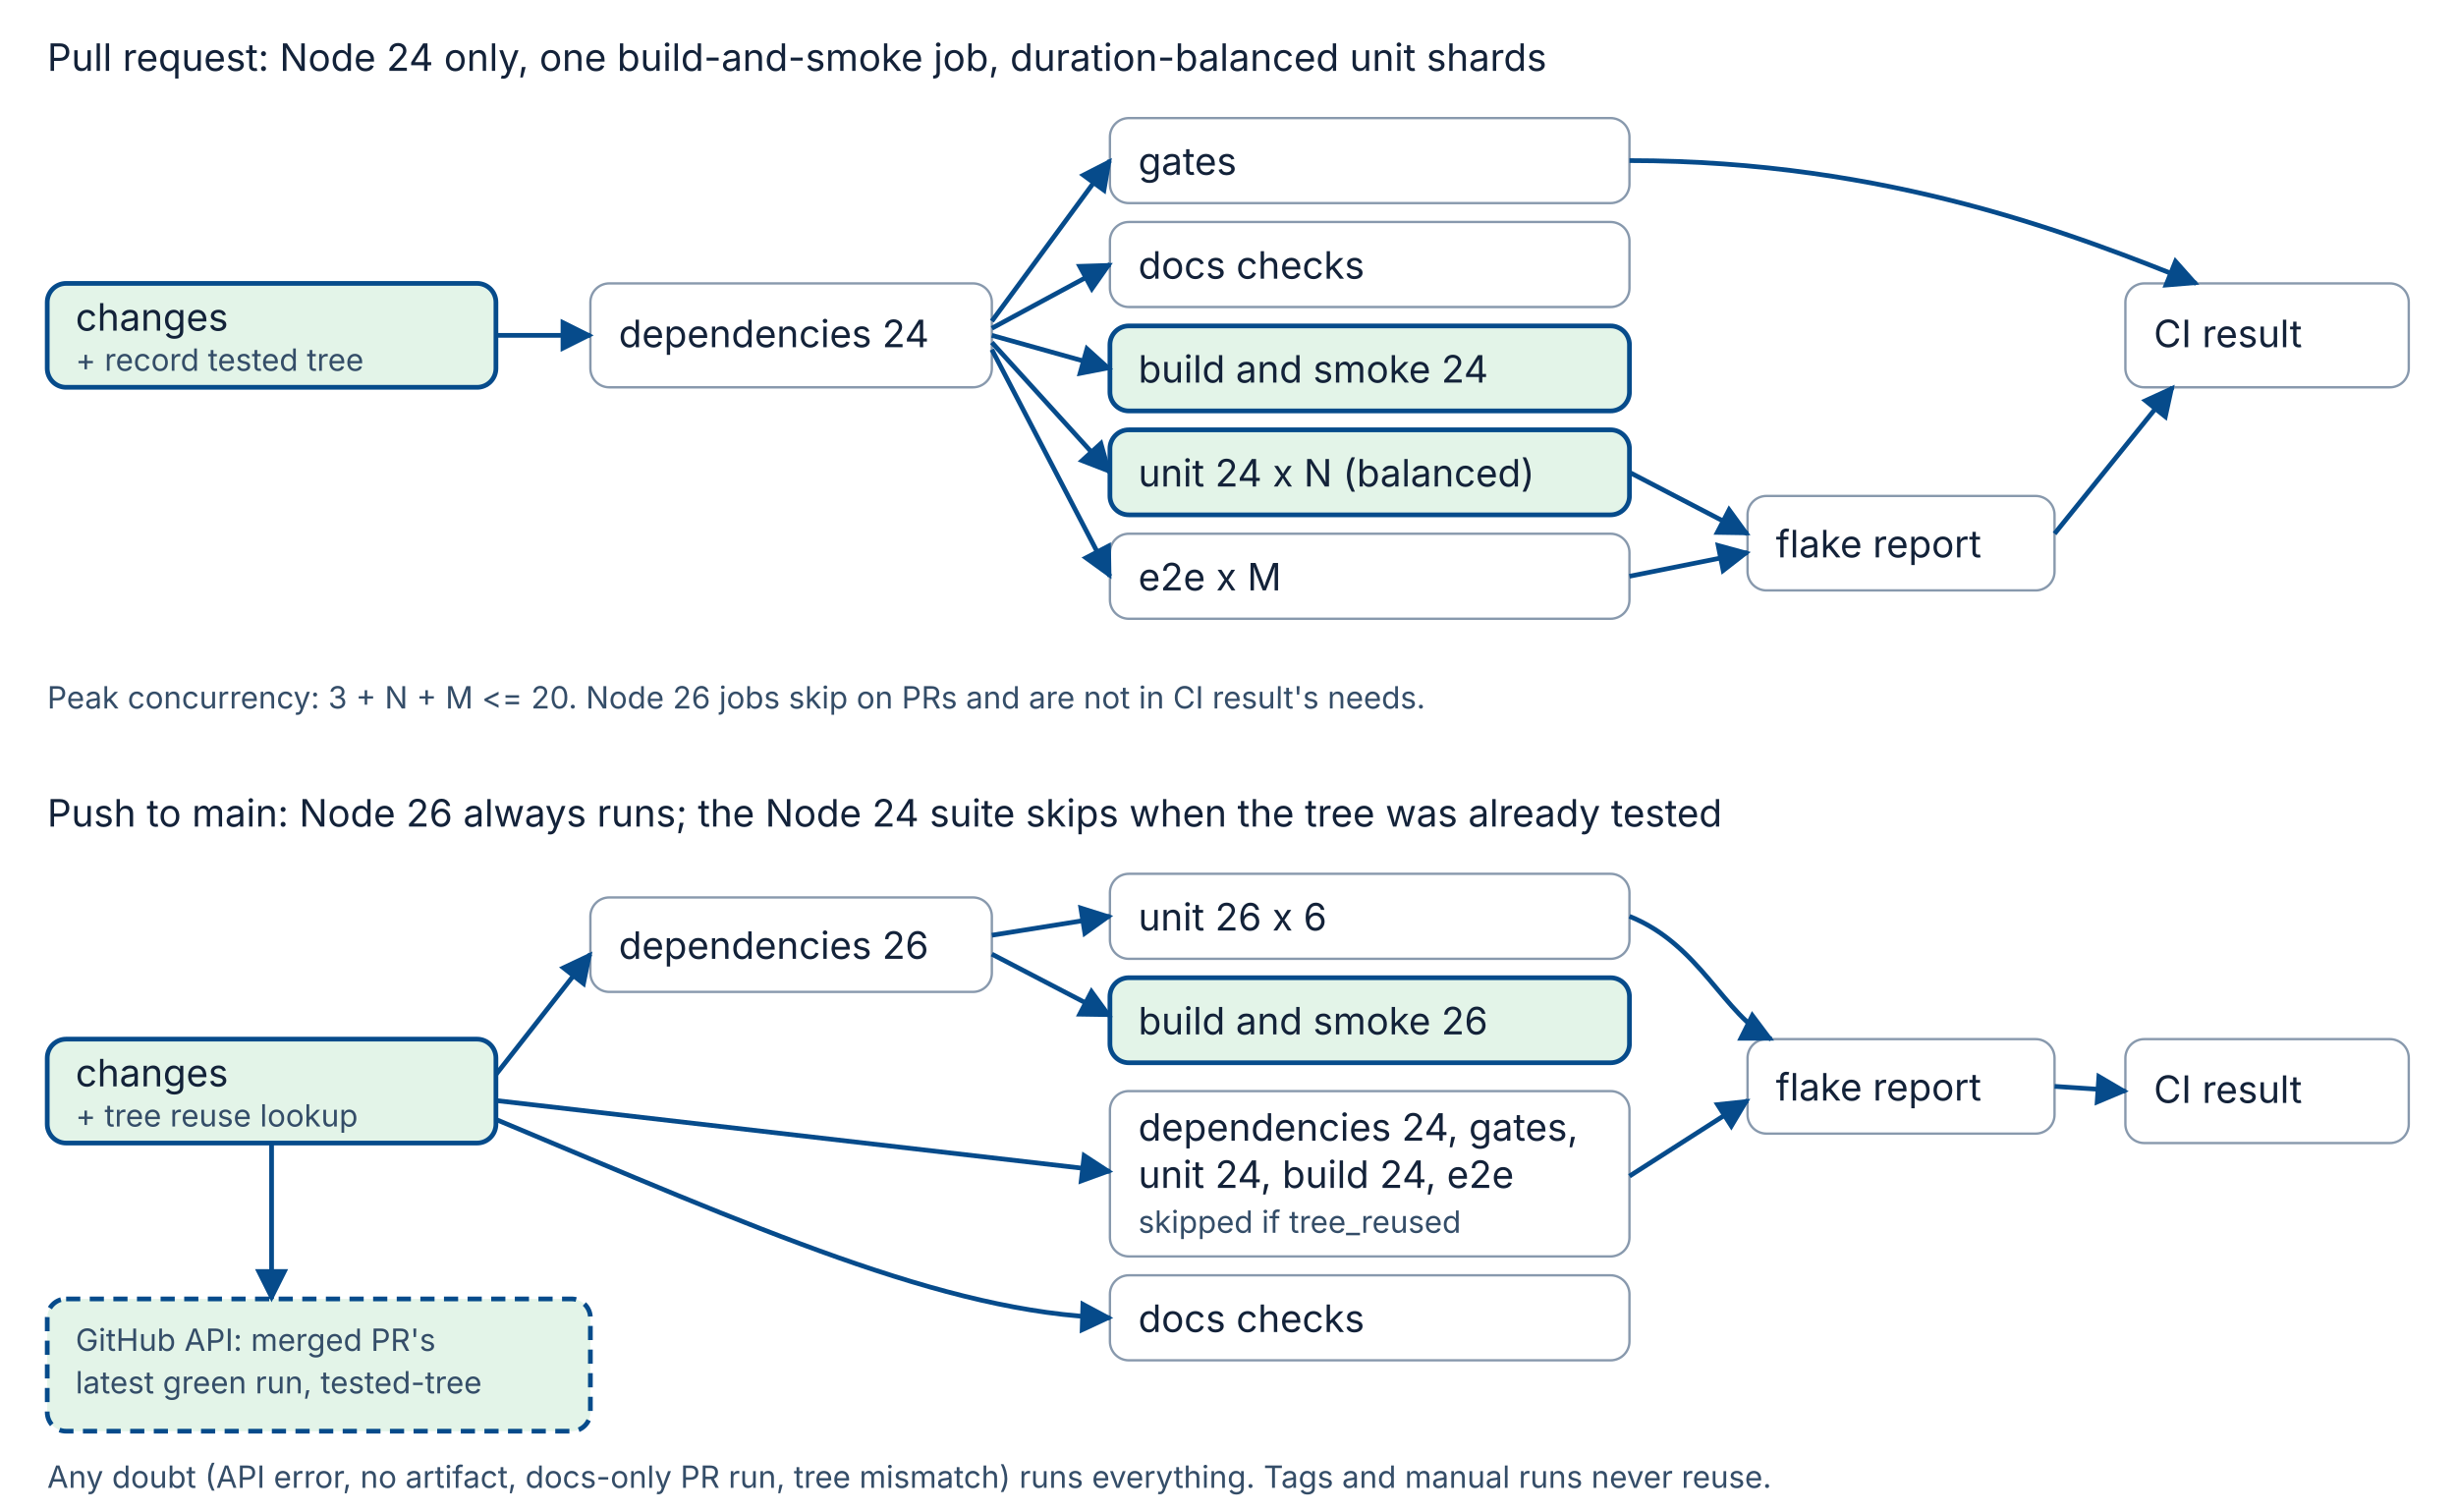
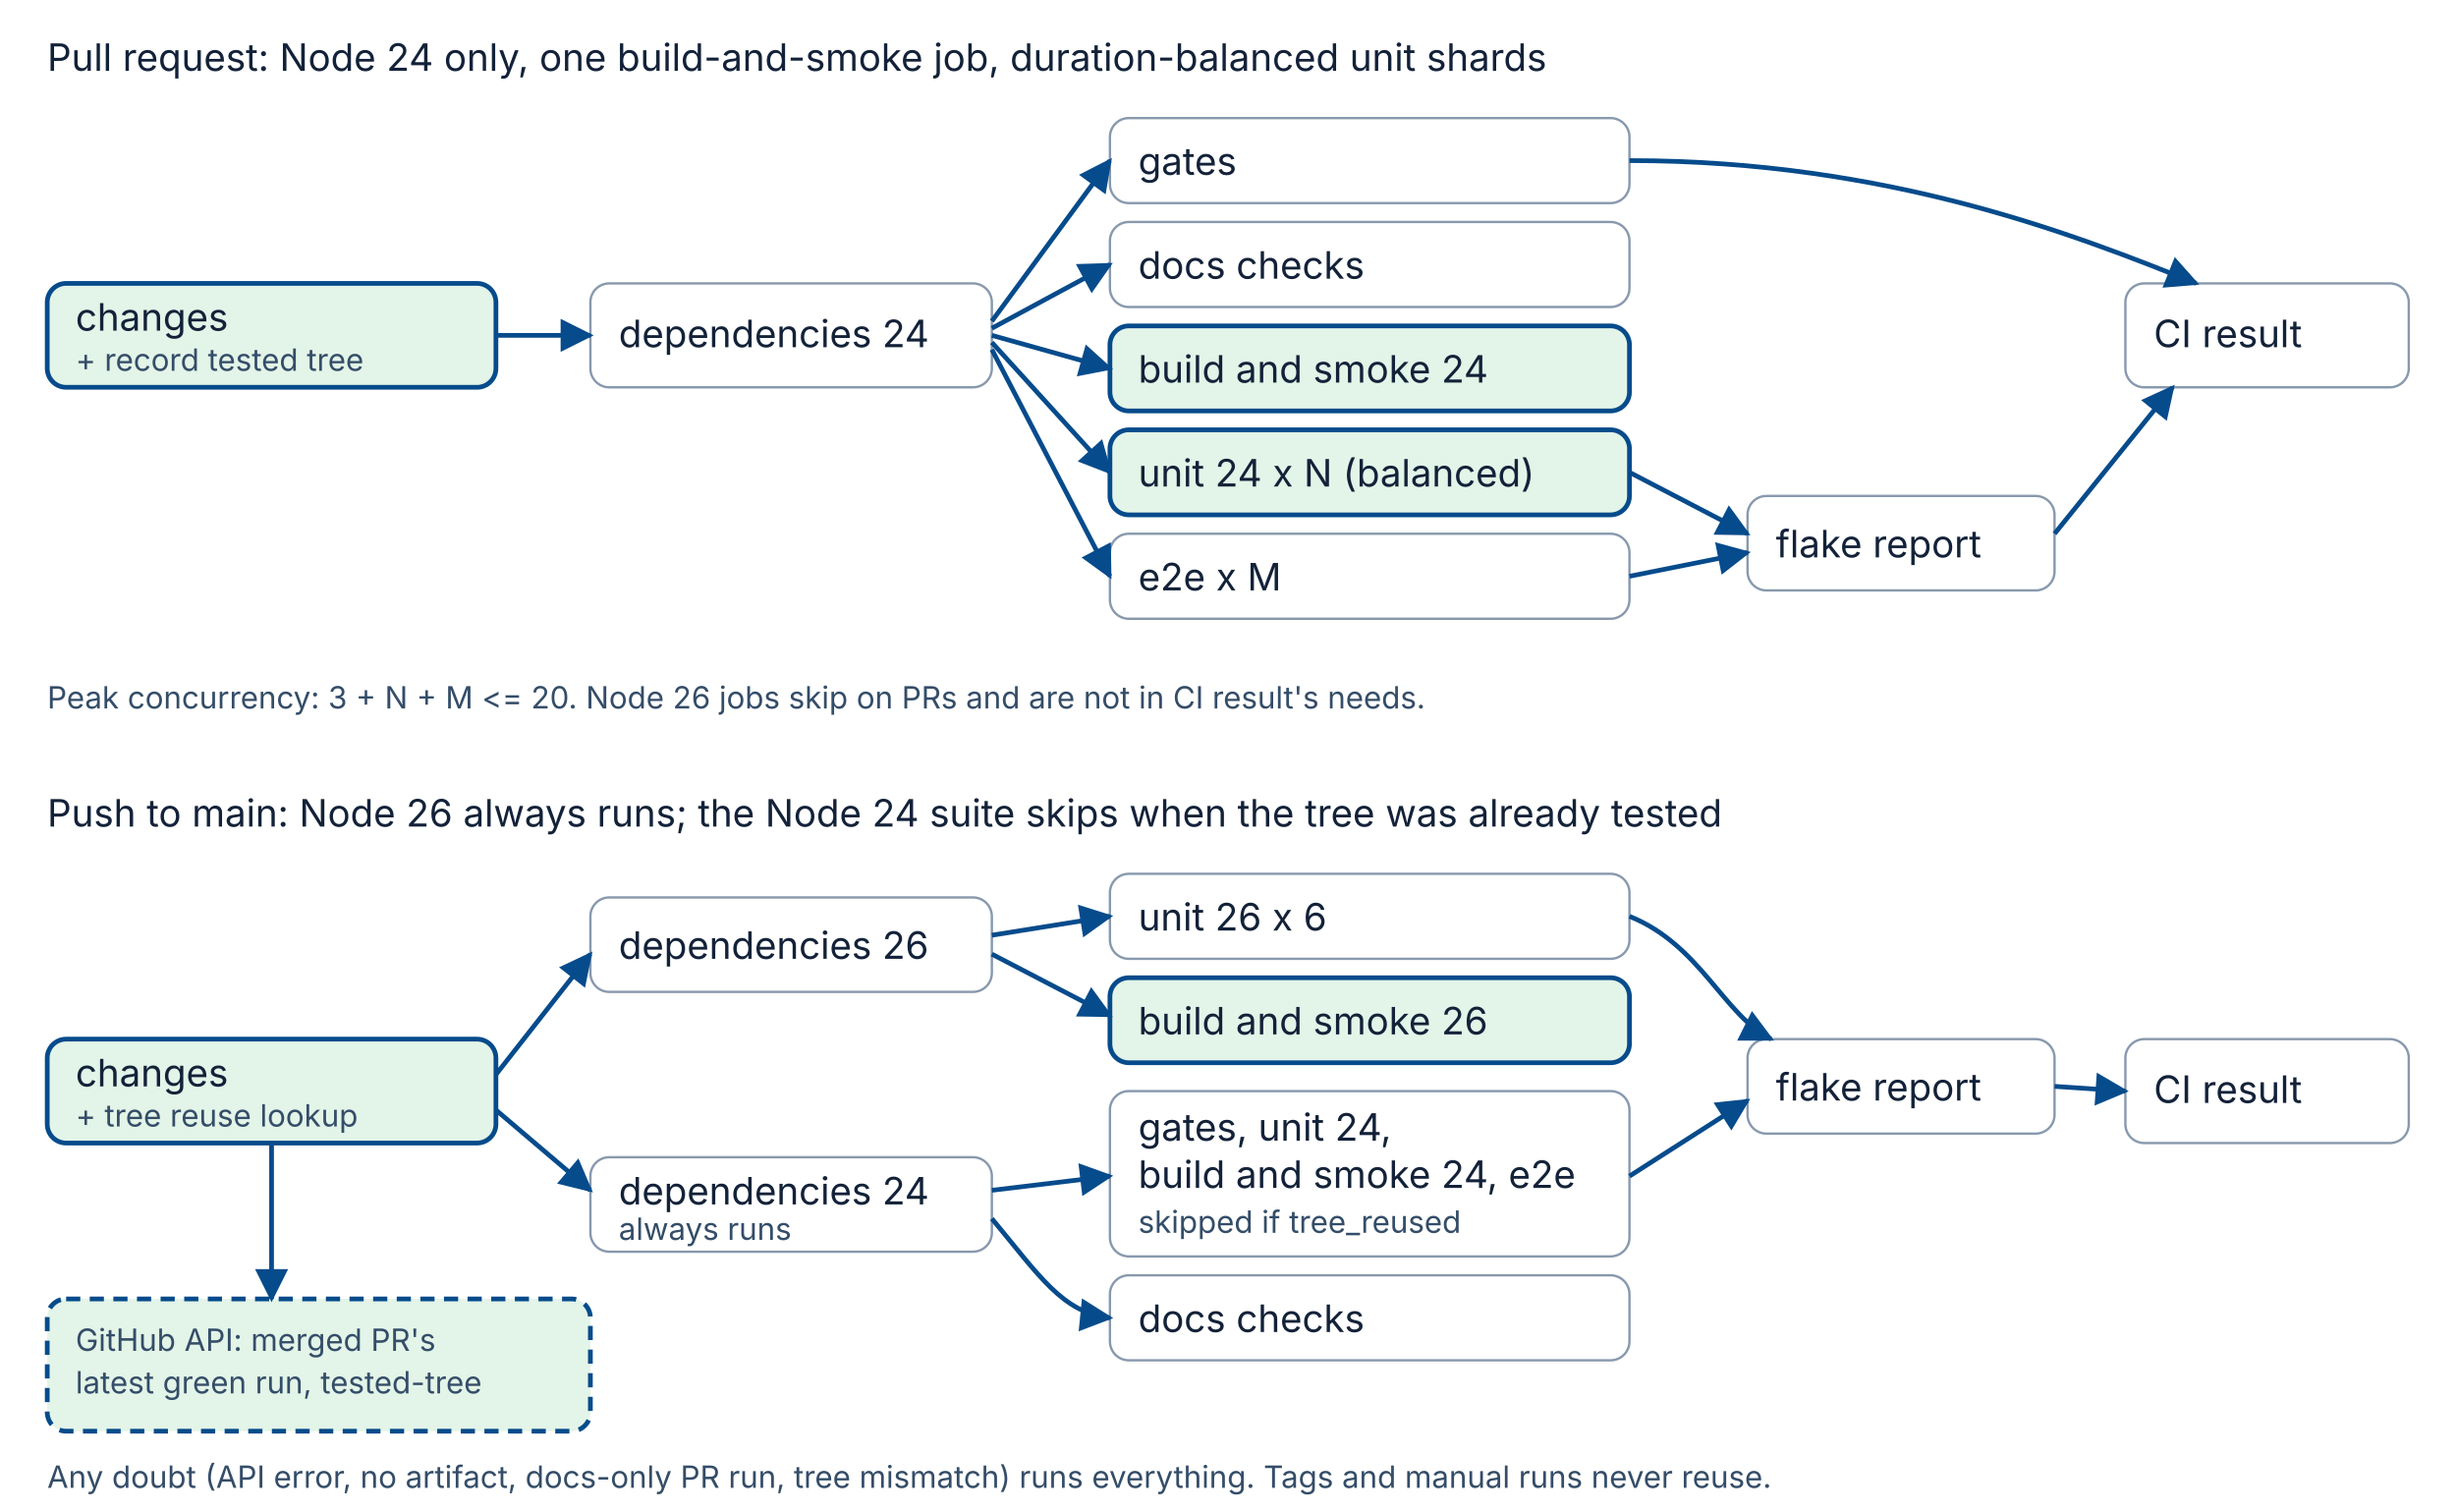
<svg xmlns="http://www.w3.org/2000/svg" viewBox="0 0 1040 640" role="img" aria-label="CI job graph after the change, for a pull request and for a push to main">
  <style>svg rect{fill:var(--panel,#fff);stroke:var(--line,#8899ad)}svg rect.new{fill:var(--new,#e3f4e8);stroke:var(--link,#064b8b);stroke-width:2}svg rect.ext{stroke-dasharray:6 4}svg text{fill:var(--ink,#132239);font:16px -apple-system,BlinkMacSystemFont,Segoe UI,sans-serif}svg .small{font-size:13px;fill:var(--muted,#344d68)}svg path{stroke:var(--link,#064b8b);fill:none;stroke-width:2}svg polygon{fill:var(--link,#064b8b)}svg rect.bg{fill:var(--panel,#fff);stroke:none}</style>
  <defs>
    <marker id="a" viewBox="0 0 10 10" refX="9" refY="5" markerWidth="7" markerHeight="7" orient="auto">
      <polygon points="0,0 10,5 0,10" />
    </marker>
  </defs>
  <rect class="bg" x="0" y="0" width="1040" height="640" />
  <text x="20" y="30">Pull request: Node 24 only, one build-and-smoke job, duration-balanced unit shards</text>
  <rect class="new" x="20" y="120" width="190" height="44" rx="8" />
  <text x="32" y="140">changes</text>
  <text x="32" y="157" class="small">+ record tested tree</text>
  <rect x="250" y="120" width="170" height="44" rx="8" />
  <text x="262" y="147">dependencies 24</text>
  <rect x="470" y="50" width="220" height="36" rx="8" />
  <text x="482" y="74">gates</text>
  <rect x="470" y="94" width="220" height="36" rx="8" />
  <text x="482" y="118">docs checks</text>
  <rect class="new" x="470" y="138" width="220" height="36" rx="8" />
  <text x="482" y="162">build and smoke 24</text>
  <rect class="new" x="470" y="182" width="220" height="36" rx="8" />
  <text x="482" y="206">unit 24 x N (balanced)</text>
  <rect x="470" y="226" width="220" height="36" rx="8" />
  <text x="482" y="250">e2e x M</text>
  <rect x="740" y="210" width="130" height="40" rx="8" />
  <text x="752" y="236">flake report</text>
  <rect x="900" y="120" width="120" height="44" rx="8" />
  <text x="912" y="147">CI result</text>
  <path d="M210 142 L250 142" marker-end="url(#a)" />
  <path d="M420 136 L470 68" marker-end="url(#a)" />
  <path d="M420 139 L470 112" marker-end="url(#a)" />
  <path d="M420 142 L470 156" marker-end="url(#a)" />
  <path d="M420 145 L470 200" marker-end="url(#a)" />
  <path d="M420 148 L470 244" marker-end="url(#a)" />
  <path d="M690 200 L740 226" marker-end="url(#a)" />
  <path d="M690 244 L740 234" marker-end="url(#a)" />
  <path d="M870 226 L920 164" marker-end="url(#a)" />
  <path d="M690 68 C800 68 880 100 930 120" marker-end="url(#a)" />
  <text x="20" y="300" class="small">Peak concurrency: 3 + N + M &lt;= 20. Node 26 jobs skip on PRs and are not in CI result's needs.</text>
  <text x="20" y="350">Push to main: Node 26 always runs; the Node 24 suite skips when the tree was already tested</text>
  <rect class="new" x="20" y="440" width="190" height="44" rx="8" />
  <text x="32" y="460">changes</text>
  <text x="32" y="477" class="small">+ tree reuse lookup</text>
  <rect class="new ext" x="20" y="550" width="230" height="56" rx="8" />
  <text x="32" y="572" class="small">GitHub API: merged PR's</text>
  <text x="32" y="590" class="small">latest green run, tested-tree</text>
  <path d="M115 484 L115 550" marker-end="url(#a)" />
  <rect x="250" y="380" width="170" height="40" rx="8" />
  <text x="262" y="406">dependencies 26</text>
+   <rect x="250" y="490" width="170" height="40" rx="8" />
+   <text x="262" y="510">dependencies 24</text>
+   <text x="262" y="525" class="small">always runs</text>
  <rect x="470" y="370" width="220" height="36" rx="8" />
  <text x="482" y="394">unit 26 x 6</text>
  <rect class="new" x="470" y="414" width="220" height="36" rx="8" />
  <text x="482" y="438">build and smoke 26</text>
  <rect x="470" y="462" width="220" height="70" rx="8" />
-   <text x="482" y="483">dependencies 24, gates,</text>
-   <text x="482" y="503">unit 24, build 24, e2e</text>
+   <text x="482" y="483">gates, unit 24,</text>
+   <text x="482" y="503">build and smoke 24, e2e</text>
  <text x="482" y="522" class="small">skipped if tree_reused</text>
  <rect x="470" y="540" width="220" height="36" rx="8" />
  <text x="482" y="564">docs checks</text>
  <rect x="740" y="440" width="130" height="40" rx="8" />
  <text x="752" y="466">flake report</text>
  <rect x="900" y="440" width="120" height="44" rx="8" />
  <text x="912" y="467">CI result</text>
  <path d="M210 455 L250 404" marker-end="url(#a)" />
  <path d="M420 396 L470 388" marker-end="url(#a)" />
  <path d="M420 404 L470 430" marker-end="url(#a)" />
-   <path d="M210 466 L470 496" marker-end="url(#a)" />
-   <path d="M210 474 C320 520 400 556 470 558" marker-end="url(#a)" />
+   <path d="M210 470 L250 504" marker-end="url(#a)" />
+   <path d="M420 504 L470 498" marker-end="url(#a)" />
+   <path d="M420 516 C440 540 450 556 470 558" marker-end="url(#a)" />
  <path d="M690 388 C720 400 730 430 750 440" marker-end="url(#a)" />
  <path d="M690 498 L740 466" marker-end="url(#a)" />
  <path d="M870 460 L900 462" marker-end="url(#a)" />
  <text x="20" y="630" class="small">Any doubt (API error, no artifact, docs-only PR run, tree mismatch) runs everything. Tags and manual runs never reuse.</text>
</svg>
